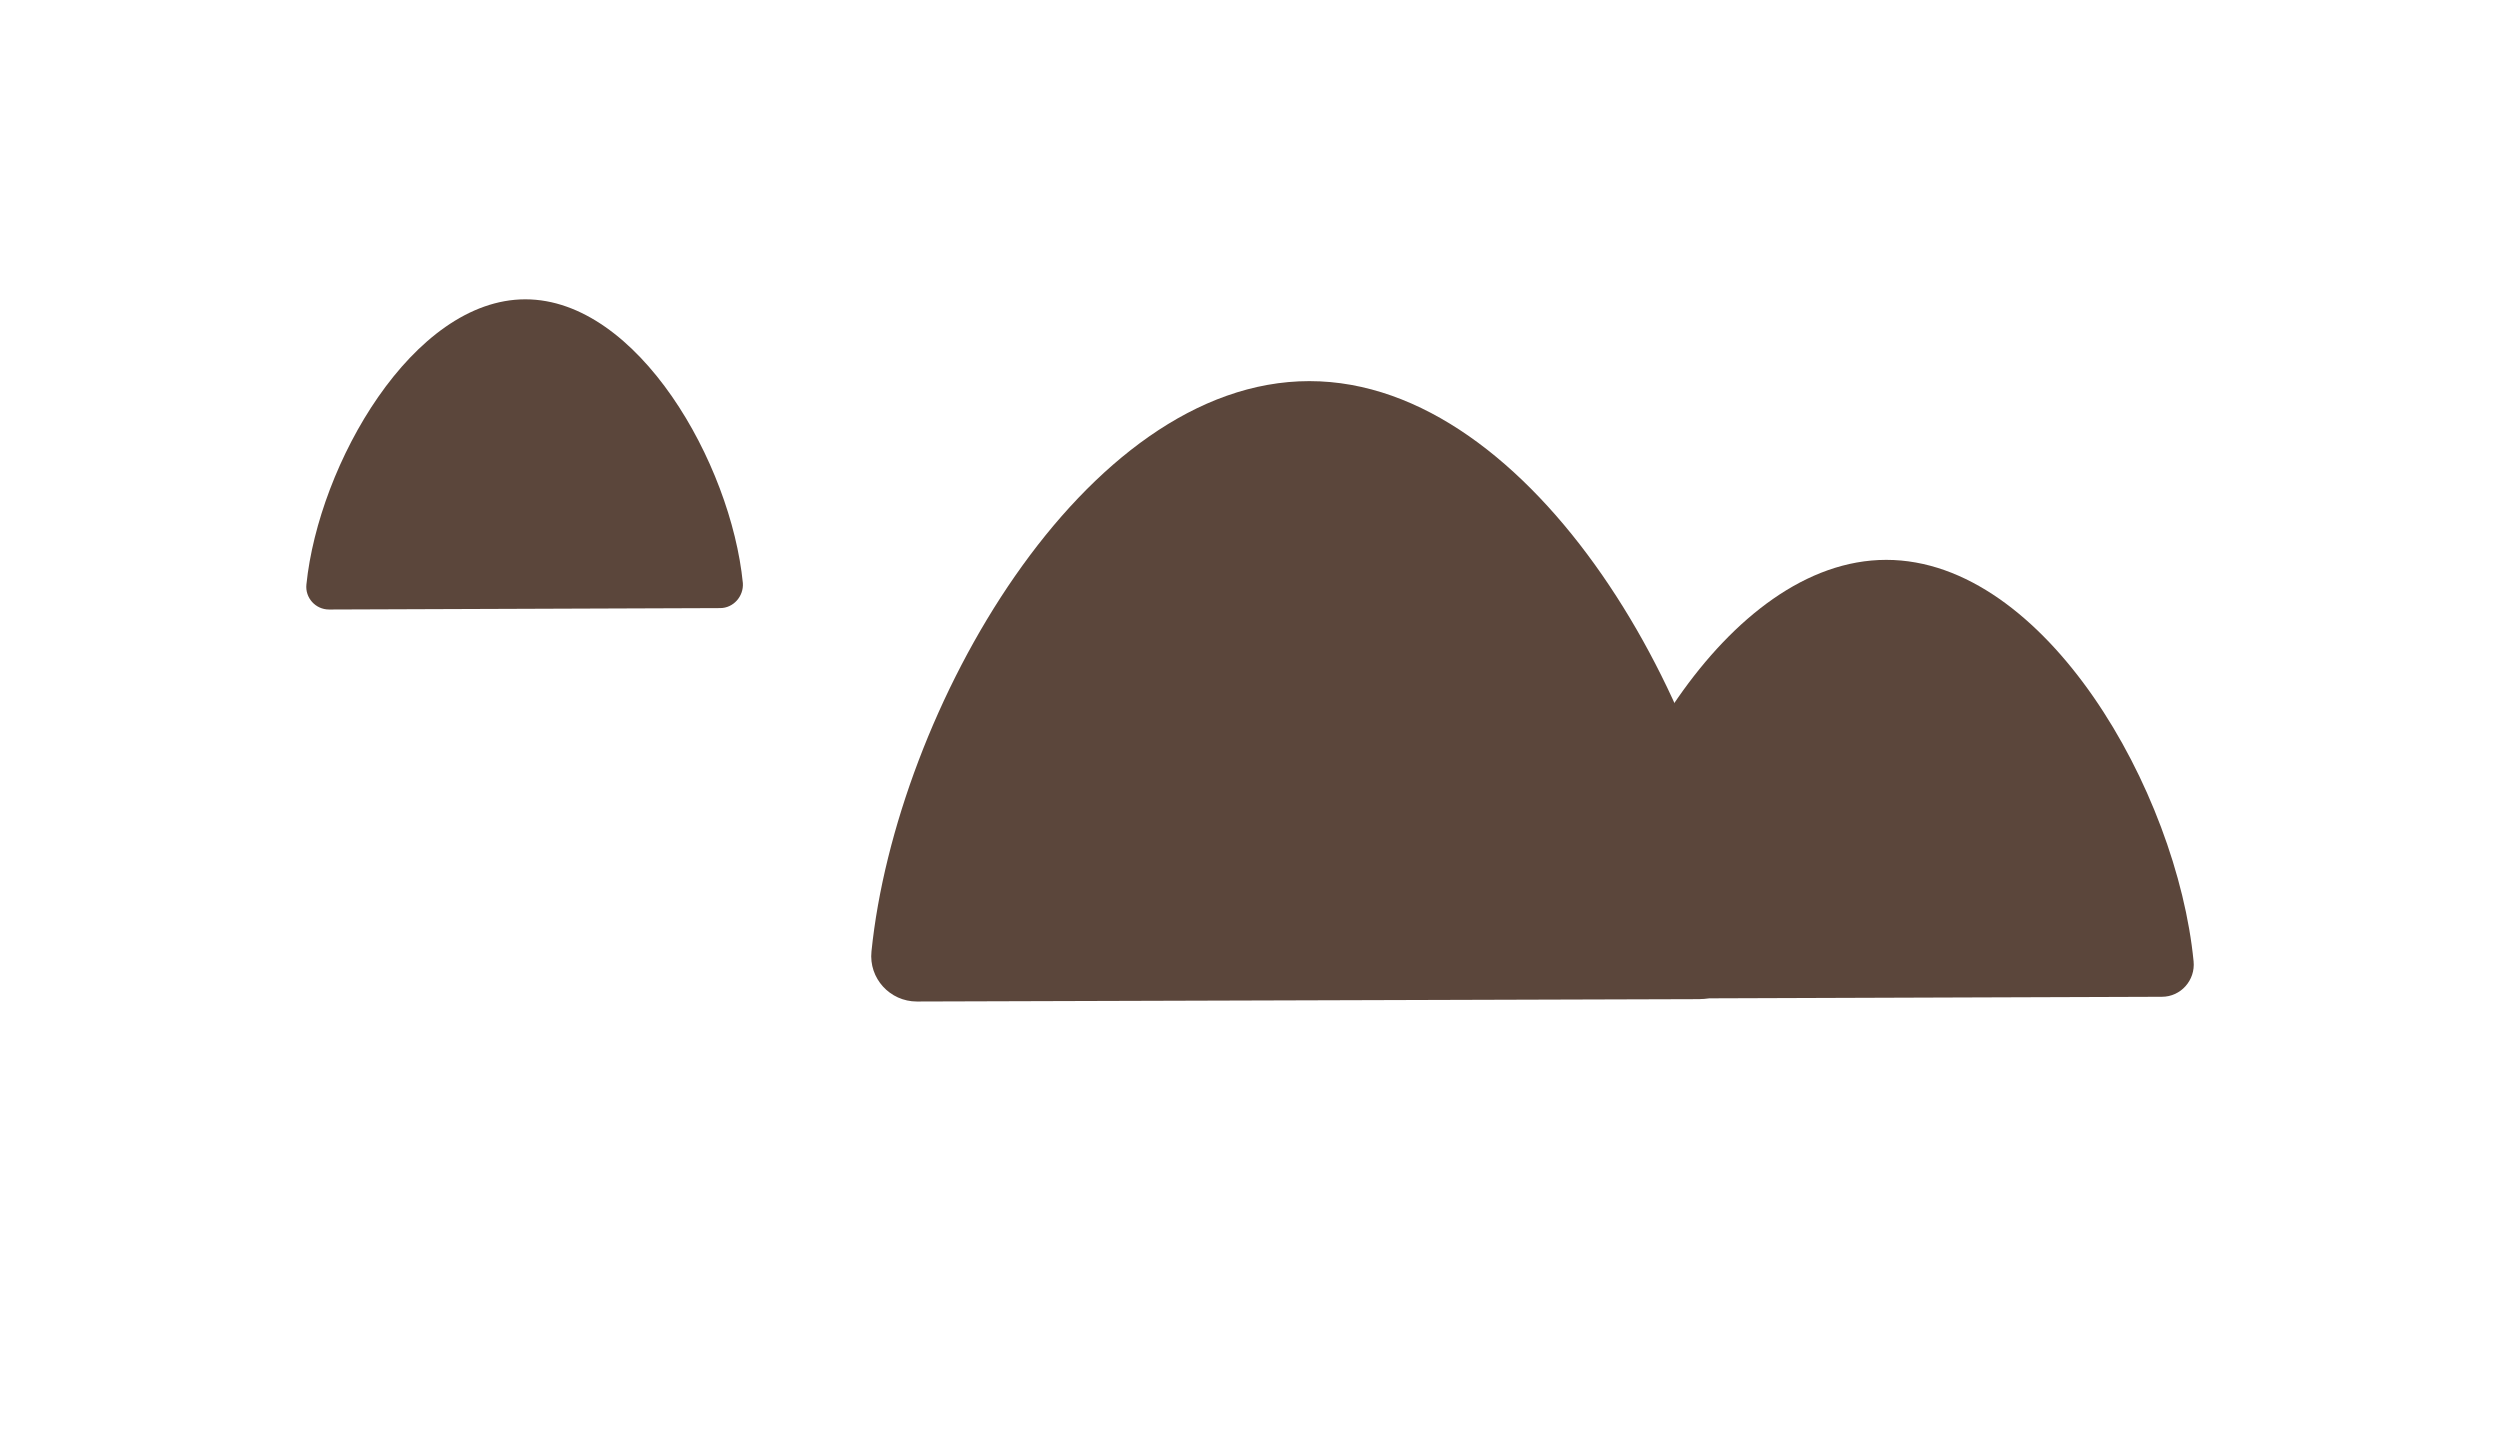
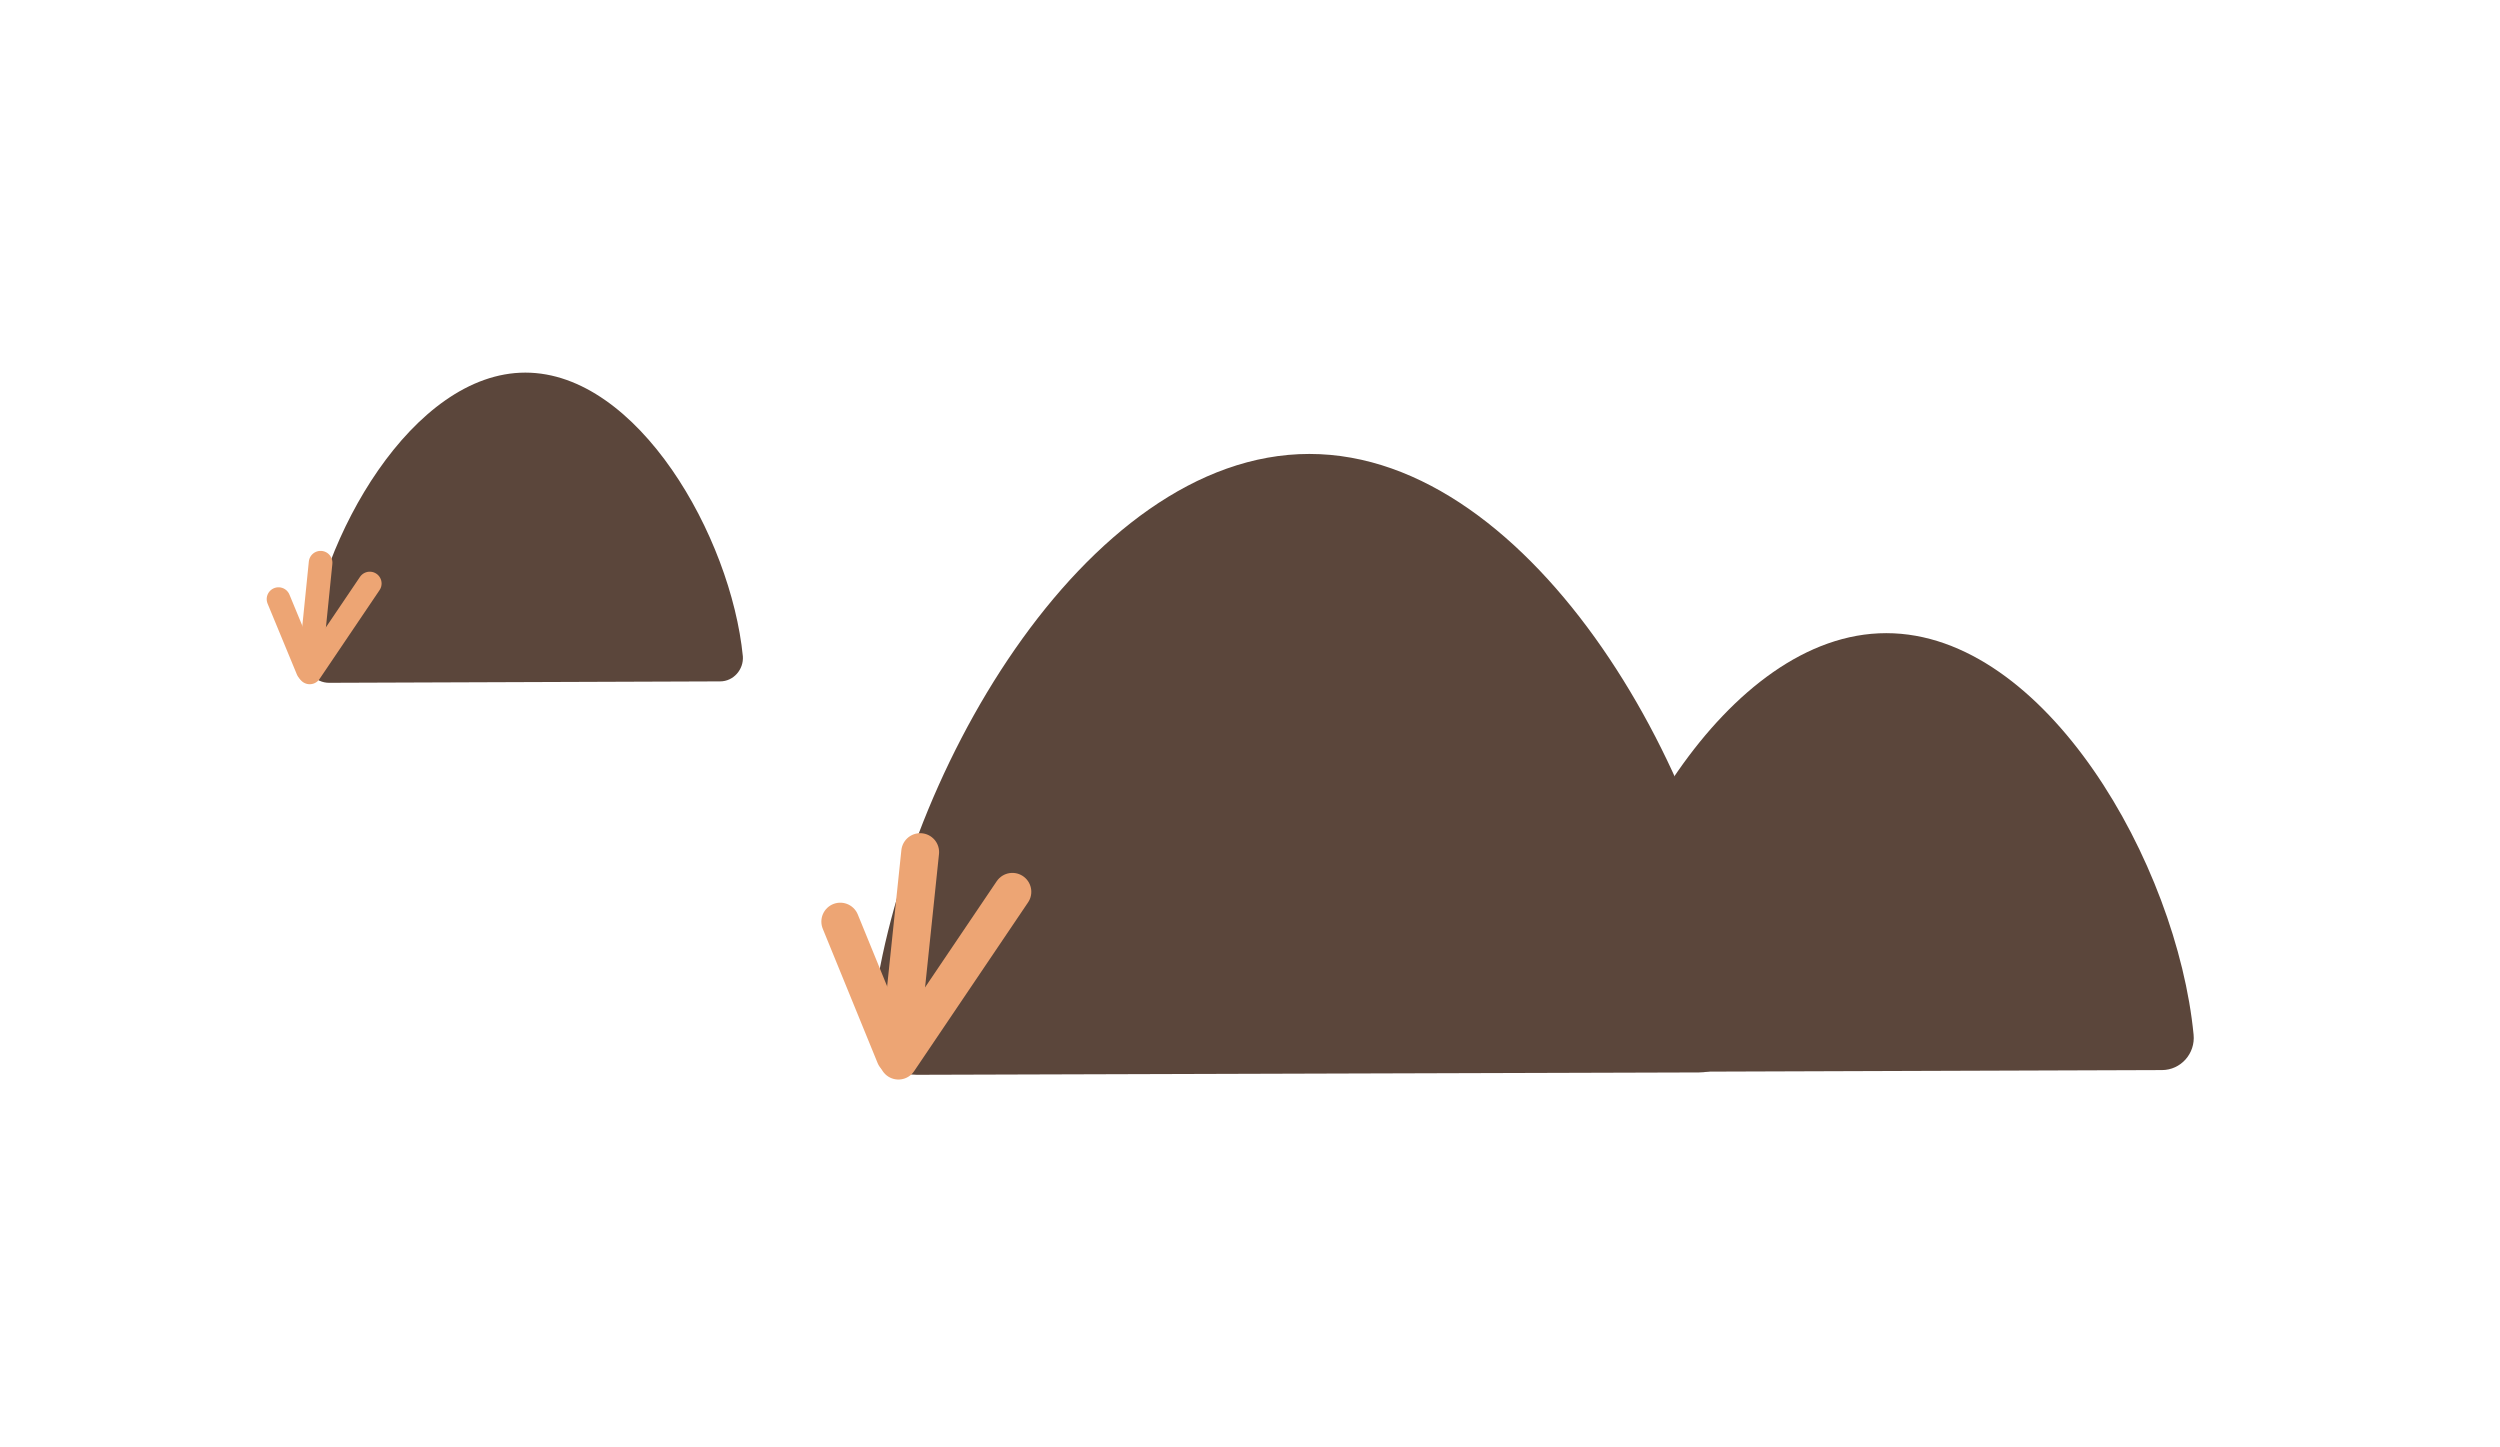
<svg xmlns="http://www.w3.org/2000/svg" version="1.1" id="Layer_1" x="0px" y="0px" viewBox="-247 232 528.7 306" style="enable-background:new -247 232 528.7 306;" xml:space="preserve">
  <style type="text/css">
- 	.st0{fill:#EDA574;}
- 	.st1{fill:#1C88A5;stroke:#000000;stroke-miterlimit:10;}
- 	.st2{fill:#5B463B;}
- 	.st3{fill:none;stroke:#18717A;stroke-linecap:round;stroke-miterlimit:10;}
- 	.st4{fill:#18717A;}
+ 	.st0{fill:#5B463B;}
+ 	.st1{fill:none;stroke:#EDA574;stroke-width:8;stroke-linecap:round;stroke-miterlimit:10;}
+ 	.st2{fill:none;stroke:#EDA574;stroke-width:5;stroke-linecap:round;stroke-miterlimit:10;}
</style>
  <g id="Layer_1_1_">
-     <path class="st2" d="M121.8,432.7c0.6,5.7-3.8,10.6-9.5,10.6l-165.4,0.5c-5.7,0-10.2-4.9-9.6-10.6c5.2-50.9,44.9-120.6,92.6-120.6   C77.5,312.6,116.8,381.9,121.8,432.7z" />
-     <path class="st2" d="M-89.9,355.3c0.2,2.8-2,5.3-4.8,5.3l-82.7,0.3c-2.9,0-5.1-2.5-4.8-5.3c2.6-25.4,22.5-60.3,46.3-60.3   S-92.4,330-89.9,355.3z" />
-     <path class="st2" d="M216.9,435.3c0.4,4-2.7,7.5-6.7,7.5l-117,0.4c-4.1,0-7.2-3.5-6.8-7.5c3.6-36,31.8-85.3,65.5-85.3   S213.4,399.4,216.9,435.3z" />
+     <path class="st0" d="M121.8,448.2c0.6,5.7-3.8,10.6-9.5,10.6l-165.4,0.5c-5.7,0-10.2-4.9-9.6-10.6C-57.5,397.8-17.8,328,29.9,328   C77.5,328,116.8,397.3,121.8,448.2z" />
+     <path class="st0" d="M-89.9,370.8c0.2,2.8-2,5.3-4.8,5.3l-82.7,0.3c-2.9,0-5.1-2.5-4.8-5.3c2.6-25.4,22.5-60.3,46.3-60.3   S-92.4,345.5-89.9,370.8z" />
+     <path class="st0" d="M216.9,450.8c0.4,4-2.7,7.5-6.7,7.5l-117,0.4c-4.1,0-7.2-3.5-6.8-7.5c3.6-36,31.8-85.3,65.5-85.3   S213.4,414.8,216.9,450.8z" />
+   </g>
+   <g>
+     <line class="st1" x1="-56.9" y1="455.3" x2="-52.4" y2="412.2" />
+     <line class="st1" x1="-57.7" y1="455.3" x2="-69.3" y2="426.9" />
+     <line class="st1" x1="-57" y1="456.3" x2="-32.9" y2="420.6" />
+   </g>
+   <g>
+     <line class="st2" x1="-181.5" y1="373.7" x2="-179.2" y2="351" />
+     <line class="st2" x1="-181.9" y1="373.7" x2="-188.1" y2="358.7" />
+     <line class="st2" x1="-181.5" y1="374.2" x2="-168.8" y2="355.4" />
  </g>
</svg>
